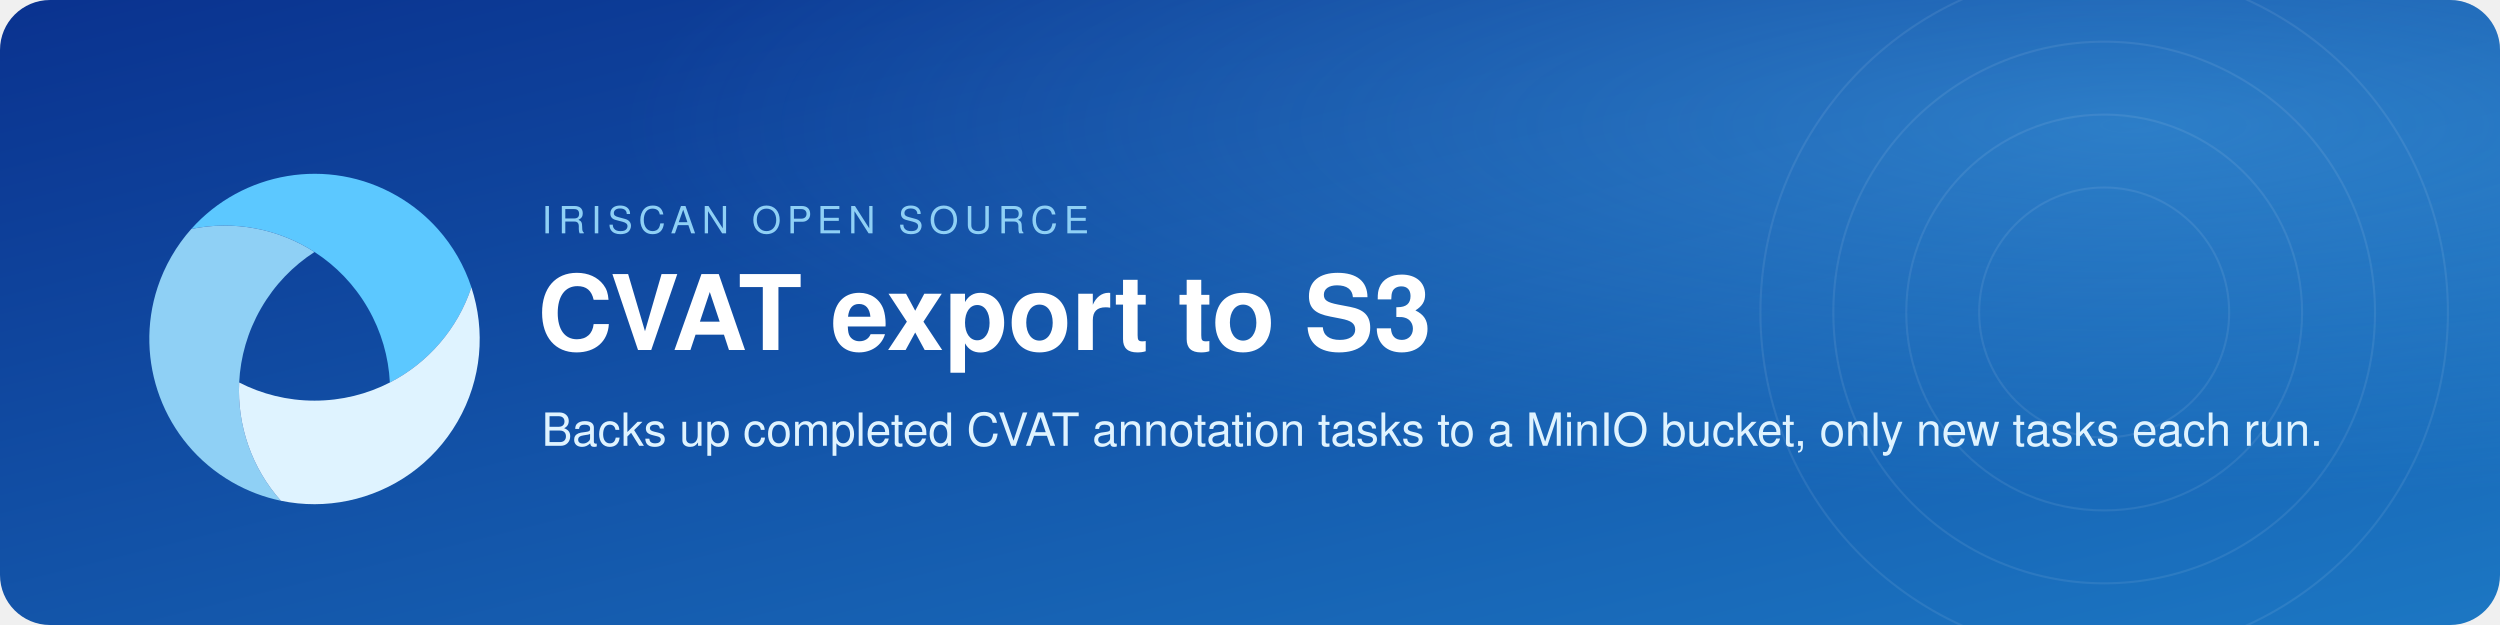
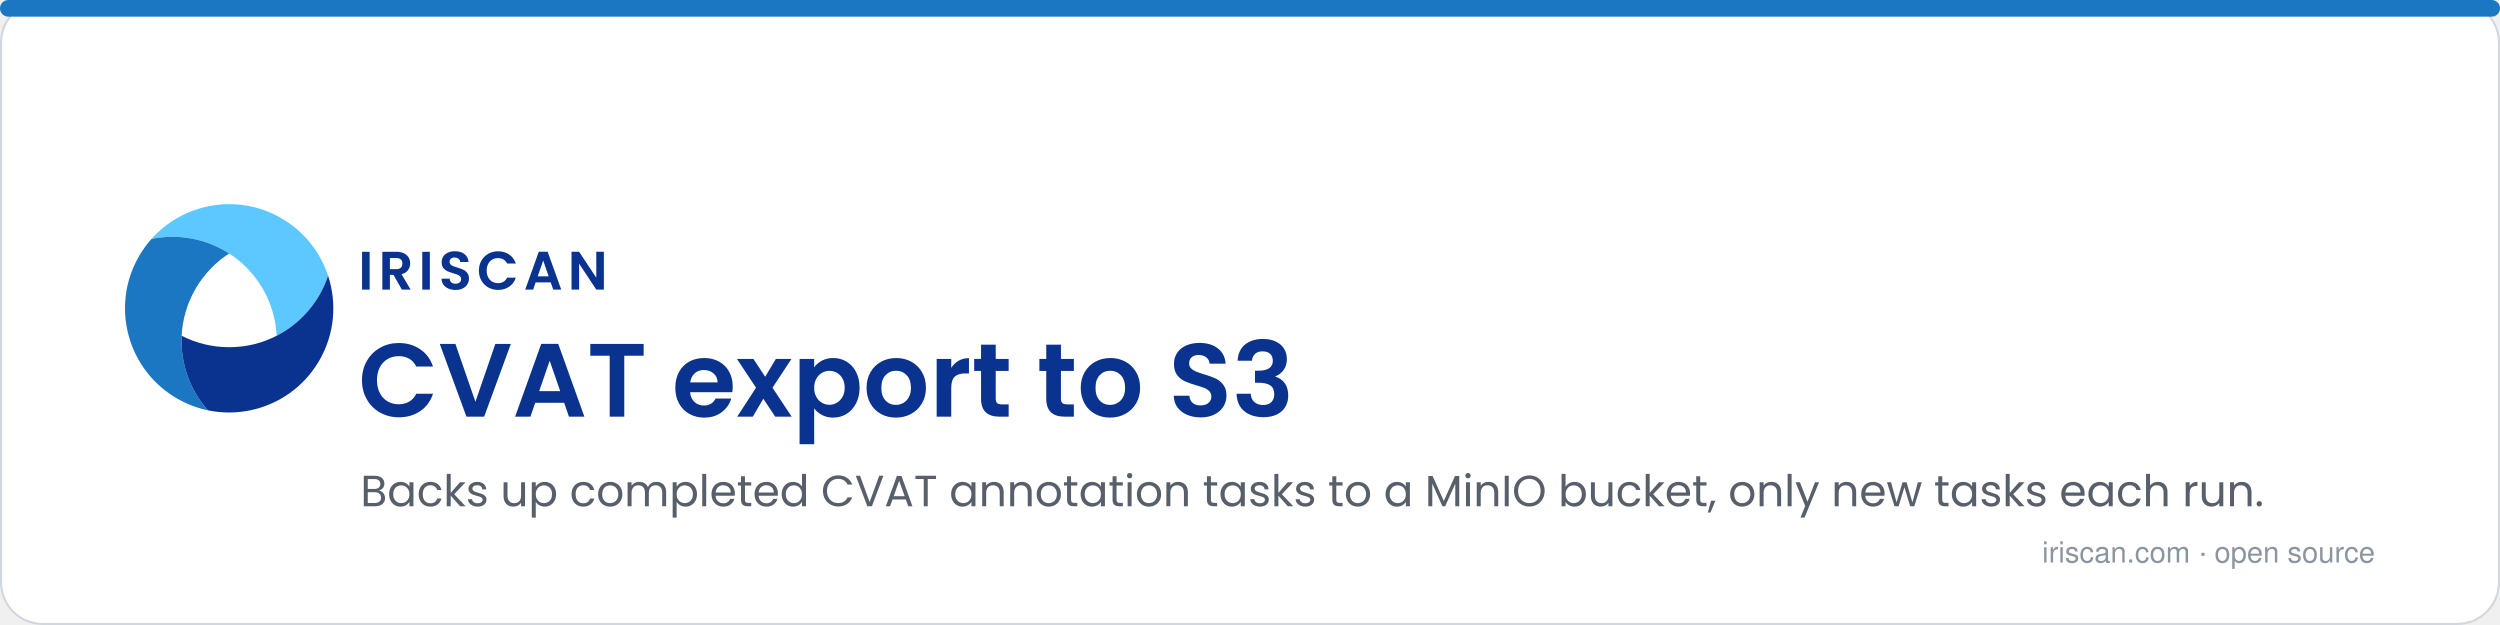
<svg xmlns="http://www.w3.org/2000/svg" width="1200" height="300" viewBox="0 0 1200 300" role="img" aria-label="CVAT export to S3: Backs up completed CVAT annotation tasks to a MinIO bucket, only new tasks each run.">
-   <defs>
-     <linearGradient id="g" x1="0" y1="0" x2="1" y2="1">
-       <stop offset="0" stop-color="#0a328f" />
-       <stop offset="1" stop-color="#1c77c3" />
-     </linearGradient>
-     <radialGradient id="r" cx="0.85" cy="0.2" r="0.6">
-       <stop offset="0" stop-color="#5cc8ff" stop-opacity="0.35" />
-       <stop offset="1" stop-color="#5cc8ff" stop-opacity="0" />
-     </radialGradient>
-   </defs>
-   <rect width="1200" height="300" rx="24" fill="url(#g)" />
-   <rect width="1200" height="300" rx="24" fill="url(#r)" />
-   <g stroke="#ffffff" stroke-opacity="0.08" fill="none">
-     <circle cx="1010" cy="150" r="60" />
-     <circle cx="1010" cy="150" r="95" />
-     <circle cx="1010" cy="150" r="130" />
-     <circle cx="1010" cy="150" r="165" />
+   <rect x="0.5" y="0.5" width="1199" height="299" rx="20" fill="#ffffff" stroke="#d0d7de" />
+   <rect x="0" y="0" width="1200" height="8" rx="4" fill="#1c77c3" />
+   <g transform="translate(52.64073,89.53753) scale(0.1954652)">
+     <path d="M536.34 219.06c-21.16 64.09-66.99 116.98-126.25 147.41-1.93-39.3-12.98-78.7-33.99-115.1-21.01-36.38-49.62-65.68-82.65-86.98-56-36.11-124.74-49.37-190.87-35.61C181.54 40.09 314.45 15.9 421.32 77.6c24.26 14 45.35 31.37 63.03 51.2 23.61 26.48 41.15 57.31 51.99 90.26z" fill="#5cc8ff" />
+     <path d="M176.78 366.45c-3.29 66.55 19.62 132.7 64.57 183.09-25.98-5.39-51.55-14.96-75.79-28.96C58.7 458.9 13.21 331.71 50.51 218.98c5.39-16.31 12.52-32.31 21.45-47.76 8.92-15.46 19.2-29.62 30.62-42.44 66.13-13.75 134.87-.5 190.87 35.61-33.06 21.3-61.66 50.57-82.67 86.98-21.02 36.4-32.07 75.81-34 115.08z" fill="#1c77c3" />
+     <path d="M514.93 426.97c-37.9 65.68-100.54 108.15-169.36 122.51-33.97 7.09-69.46 7.32-104.22.06-44.95-50.39-67.86-116.54-64.57-183.09 34.99 17.97 74.64 28.1 116.66 28.1s81.67-10.13 116.64-28.08c59.27-30.43 105.1-83.32 126.25-147.41 22 66.76 16.51 142.25-21.4 207.91z" fill="#0a328f" />
  </g>
-   <g transform="translate(60,70) scale(0.31)">
-     <path d="M536.34 219.06c-21.16 64.09-66.99 116.98-126.25 147.41-1.93-39.3-12.98-78.7-33.99-115.1-21.01-36.38-49.62-65.68-82.65-86.98-56-36.11-124.74-49.37-190.87-35.61C181.54 40.09 314.45 15.9 421.32 77.6c24.26 14 45.35 31.37 63.03 51.2 23.61 26.48 41.15 57.31 51.99 90.26z" fill="#5cc8ff" />
-     <path d="M176.78 366.45c-3.29 66.55 19.62 132.7 64.57 183.09-25.98-5.39-51.55-14.96-75.79-28.96C58.7 458.9 13.21 331.71 50.51 218.98c5.39-16.31 12.52-32.31 21.45-47.76 8.92-15.46 19.2-29.62 30.62-42.44 66.13-13.75 134.87-.5 190.87 35.61-33.06 21.3-61.66 50.57-82.67 86.98-21.02 36.4-32.07 75.81-34 115.08z" fill="#8fd0f5" />
-     <path d="M514.93 426.97c-37.9 65.68-100.54 108.15-169.36 122.51-33.97 7.09-69.46 7.32-104.22.06-44.95-50.39-67.86-116.54-64.57-183.09 34.99 17.97 74.64 28.1 116.66 28.1s81.67-10.13 116.64-28.08c59.27-30.43 105.1-83.32 126.25-147.41 22 66.76 16.51 142.25-21.4 207.91z" fill="#dff3ff" />
-   </g>
-   <text x="260" y="112" font-family="Segoe UI, Helvetica, Arial, sans-serif" font-size="18" letter-spacing="3" fill="#8fd0f5">IRISCAN OPEN SOURCE</text>
-   <text x="258" y="168" font-family="Segoe UI, Helvetica, Arial, sans-serif" font-size="50" font-weight="600" fill="#ffffff">CVAT export to S3</text>
-   <text x="260" y="214" font-family="Segoe UI, Helvetica, Arial, sans-serif" font-size="22" fill="#dff3ff">Backs up completed CVAT annotation tasks to a MinIO bucket, only new tasks each run.</text>
+   <path d="M177.434 120.852V139.0H173.794V120.852ZM192.882 139.0 188.878 131.928H187.162V139.0H183.522V120.852H190.334Q192.44 120.852 193.922 121.593Q195.404 122.334 196.145 123.595Q196.886 124.856 196.886 126.416Q196.886 128.21 195.846 129.653Q194.806 131.096 192.752 131.642L197.094 139.0ZM187.162 129.198H190.204Q191.686 129.198 192.414 128.483Q193.142 127.768 193.142 126.494Q193.142 125.246 192.414 124.557Q191.686 123.868 190.204 123.868H187.162ZM206.328 120.852V139.0H202.688V120.852ZM211.948 133.774H215.848Q215.926 134.892 216.641 135.542Q217.356 136.192 218.604 136.192Q219.878 136.192 220.606 135.581Q221.334 134.97 221.334 133.982Q221.334 133.176 220.84 132.656Q220.346 132.136 219.605 131.837Q218.864 131.538 217.564 131.174Q215.796 130.654 214.691 130.147Q213.586 129.64 212.793 128.613Q212.0 127.586 212.0 125.87Q212.0 124.258 212.806 123.062Q213.612 121.866 215.068 121.229Q216.524 120.592 218.396 120.592Q221.204 120.592 222.959 121.957Q224.714 123.322 224.896 125.766H220.892Q220.84 124.83 220.099 124.219Q219.358 123.608 218.136 123.608Q217.07 123.608 216.433 124.154Q215.796 124.7 215.796 125.74Q215.796 126.468 216.277 126.949Q216.758 127.43 217.473 127.729Q218.188 128.028 219.488 128.418Q221.256 128.938 222.374 129.458Q223.492 129.978 224.298 131.018Q225.104 132.058 225.104 133.748Q225.104 135.204 224.35 136.452Q223.596 137.7 222.14 138.441Q220.684 139.182 218.682 139.182Q216.784 139.182 215.263 138.532Q213.742 137.882 212.858 136.66Q211.974 135.438 211.948 133.774ZM239.07 120.618Q242.112 120.618 244.4 122.178Q246.688 123.738 247.598 126.494H243.412Q242.788 125.194 241.657 124.544Q240.526 123.894 239.044 123.894Q237.458 123.894 236.223 124.635Q234.988 125.376 234.299 126.728Q233.61 128.08 233.61 129.9Q233.61 131.694 234.299 133.059Q234.988 134.424 236.223 135.165Q237.458 135.906 239.044 135.906Q240.526 135.906 241.657 135.243Q242.788 134.58 243.412 133.28H247.598Q246.688 136.062 244.413 137.609Q242.138 139.156 239.07 139.156Q236.47 139.156 234.377 137.973Q232.284 136.79 231.075 134.684Q229.866 132.578 229.866 129.9Q229.866 127.222 231.075 125.103Q232.284 122.984 234.377 121.801Q236.47 120.618 239.07 120.618ZM264.346 135.542H257.118L255.922 139.0H252.1L258.626 120.826H262.864L269.39 139.0H265.542ZM263.358 132.63 260.732 125.038 258.106 132.63ZM289.856 139.0H286.216L277.974 126.546V139.0H274.334V120.826H277.974L286.216 133.306V120.826H289.856Z" fill="#0a328f" />
+   <path d="M191.45 164.65Q197.3 164.65 201.7 167.65Q206.1 170.65 207.85 175.95H199.8Q198.6 173.45 196.425 172.2Q194.25 170.95 191.4 170.95Q188.35 170.95 185.975 172.375Q183.6 173.8 182.275 176.4Q180.95 179.0 180.95 182.5Q180.95 185.95 182.275 188.575Q183.6 191.2 185.975 192.625Q188.35 194.05 191.4 194.05Q194.25 194.05 196.425 192.775Q198.6 191.5 199.8 189.0H207.85Q206.1 194.35 201.725 197.325Q197.35 200.3 191.45 200.3Q186.45 200.3 182.425 198.025Q178.4 195.75 176.075 191.7Q173.75 187.65 173.75 182.5Q173.75 177.35 176.075 173.275Q178.4 169.2 182.425 166.925Q186.45 164.65 191.45 164.65ZM245.2 165.1 232.4 200.0H223.9L211.1 165.1H218.6L228.2 192.85L237.75 165.1ZM270.8 193.35H256.9L254.6 200.0H247.25L259.8 165.05H267.95L280.5 200.0H273.1ZM268.9 187.75 263.85 173.15 258.8 187.75ZM308.95 165.1V170.75H299.65V200.0H292.65V170.75H283.35V165.1ZM351.5 188.25H331.25Q331.5 191.25 333.35 192.95Q335.2 194.65 337.9 194.65Q341.8 194.65 343.45 191.3H351.0Q349.8 195.3 346.4 197.875Q343.0 200.45 338.05 200.45Q334.05 200.45 330.875 198.675Q327.7 196.9 325.925 193.65Q324.15 190.4 324.15 186.15Q324.15 181.85 325.9 178.6Q327.65 175.35 330.8 173.6Q333.95 171.85 338.05 171.85Q342.0 171.85 345.125 173.55Q348.25 175.25 349.975 178.375Q351.7 181.5 351.7 185.55Q351.7 187.05 351.5 188.25ZM344.45 183.55Q344.4 180.85 342.5 179.225Q340.6 177.6 337.85 177.6Q335.25 177.6 333.475 179.175Q331.7 180.75 331.3 183.55ZM372.1 200.0 366.4 191.4 361.35 200.0H353.85L362.9 186.1L353.75 172.3H361.65L367.3 180.85L372.4 172.3H379.9L370.8 186.1L380.0 200.0ZM399.95 171.85Q403.5 171.85 406.375 173.6Q409.25 175.35 410.925 178.575Q412.6 181.8 412.6 186.05Q412.6 190.3 410.925 193.575Q409.25 196.85 406.375 198.65Q403.5 200.45 399.95 200.45Q396.9 200.45 394.575 199.2Q392.25 197.95 390.8 196.05V213.2H383.8V172.3H390.8V176.3Q392.15 174.4 394.525 173.125Q396.9 171.85 399.95 171.85ZM398.1 178.0Q396.2 178.0 394.525 178.975Q392.85 179.95 391.825 181.8Q390.8 183.65 390.8 186.15Q390.8 188.65 391.825 190.5Q392.85 192.35 394.525 193.325Q396.2 194.3 398.1 194.3Q400.05 194.3 401.725 193.3Q403.4 192.3 404.425 190.45Q405.45 188.6 405.45 186.05Q405.45 183.55 404.425 181.725Q403.4 179.9 401.725 178.95Q400.05 178.0 398.1 178.0ZM415.95 186.15Q415.95 181.9 417.825 178.65Q419.7 175.4 422.95 173.625Q426.2 171.85 430.2 171.85Q434.2 171.85 437.45 173.625Q440.7 175.4 442.575 178.65Q444.45 181.9 444.45 186.15Q444.45 190.4 442.525 193.65Q440.6 196.9 437.325 198.675Q434.05 200.45 430.0 200.45Q426.0 200.45 422.8 198.675Q419.6 196.9 417.775 193.65Q415.95 190.4 415.95 186.15ZM437.25 186.15Q437.25 182.2 435.175 180.075Q433.1 177.95 430.1 177.95Q427.1 177.95 425.075 180.075Q423.05 182.2 423.05 186.15Q423.05 190.1 425.025 192.225Q427.0 194.35 430.0 194.35Q431.9 194.35 433.575 193.425Q435.25 192.5 436.25 190.65Q437.25 188.8 437.25 186.15ZM465.1 171.9V179.25H463.25Q459.95 179.25 458.275 180.8Q456.6 182.35 456.6 186.2V200.0H449.6V172.3H456.6V176.6Q457.95 174.4 460.125 173.15Q462.3 171.9 465.1 171.9ZM477.95 178.05V191.45Q477.95 192.85 478.625 193.475Q479.3 194.1 480.9 194.1H484.15V200.0H479.75Q470.9 200.0 470.9 191.4V178.05H467.6V172.3H470.9V165.45H477.95V172.3H484.15V178.05ZM509.25 178.05V191.45Q509.25 192.85 509.925 193.475Q510.6 194.1 512.2 194.1H515.45V200.0H511.05Q502.2 200.0 502.2 191.4V178.05H498.9V172.3H502.2V165.45H509.25V172.3H515.45V178.05ZM518.75 186.15Q518.75 181.9 520.625 178.65Q522.5 175.4 525.75 173.625Q529.0 171.85 533.0 171.85Q537.0 171.85 540.25 173.625Q543.5 175.4 545.375 178.65Q547.25 181.9 547.25 186.15Q547.25 190.4 545.325 193.65Q543.4 196.9 540.125 198.675Q536.85 200.45 532.8 200.45Q528.8 200.45 525.6 198.675Q522.4 196.9 520.575 193.65Q518.75 190.4 518.75 186.15ZM540.05 186.15Q540.05 182.2 537.975 180.075Q535.9 177.95 532.9 177.95Q529.9 177.95 527.875 180.075Q525.85 182.2 525.85 186.15Q525.85 190.1 527.825 192.225Q529.8 194.35 532.8 194.35Q534.7 194.35 536.375 193.425Q538.05 192.5 539.05 190.65Q540.05 188.8 540.05 186.15ZM563.4 189.95H570.9Q571.05 192.1 572.425 193.35Q573.8 194.6 576.2 194.6Q578.65 194.6 580.05 193.425Q581.45 192.25 581.45 190.35Q581.45 188.8 580.5 187.8Q579.55 186.8 578.125 186.225Q576.7 185.65 574.2 184.95Q570.8 183.95 568.675 182.975Q566.55 182.0 565.025 180.025Q563.5 178.05 563.5 174.75Q563.5 171.65 565.05 169.35Q566.6 167.05 569.4 165.825Q572.2 164.6 575.8 164.6Q581.2 164.6 584.575 167.225Q587.95 169.85 588.3 174.55H580.6Q580.5 172.75 579.075 171.575Q577.65 170.4 575.3 170.4Q573.25 170.4 572.025 171.45Q570.8 172.5 570.8 174.5Q570.8 175.9 571.725 176.825Q572.65 177.75 574.025 178.325Q575.4 178.9 577.9 179.65Q581.3 180.65 583.45 181.65Q585.6 182.65 587.15 184.65Q588.7 186.65 588.7 189.9Q588.7 192.7 587.25 195.1Q585.8 197.5 583.0 198.925Q580.2 200.35 576.35 200.35Q572.7 200.35 569.775 199.1Q566.85 197.85 565.15 195.5Q563.45 193.15 563.4 189.95ZM606.2 162.7Q609.85 162.7 612.45 163.975Q615.05 165.25 616.375 167.425Q617.7 169.6 617.7 172.35Q617.7 175.5 616.075 177.675Q614.45 179.85 612.2 180.6V180.8Q615.1 181.7 616.725 184.0Q618.35 186.3 618.35 189.9Q618.35 192.9 616.975 195.25Q615.6 197.6 612.925 198.925Q610.25 200.25 606.5 200.25Q600.85 200.25 597.3 197.4Q593.75 194.55 593.55 189.0H600.35Q600.45 191.45 602.025 192.925Q603.6 194.4 606.35 194.4Q608.9 194.4 610.275 192.975Q611.65 191.55 611.65 189.3Q611.65 186.3 609.75 185.0Q607.85 183.7 603.85 183.7H602.4V177.95H603.85Q610.95 177.95 610.95 173.2Q610.95 171.05 609.675 169.85Q608.4 168.65 606.0 168.65Q603.65 168.65 602.375 169.925Q601.1 171.2 600.9 173.15H594.05Q594.3 168.15 597.575 165.425Q600.85 162.7 606.2 162.7Z" fill="#0a328f" />
+   <path d="M184.844 239.073Q184.844 240.186 184.277 241.079Q183.71 241.971 182.629 242.486Q181.547 243.0 180.077 243.0H174.617V228.363H179.867Q181.358 228.363 182.408 228.856Q183.458 229.35 183.983 230.19Q184.508 231.03 184.508 232.08Q184.508 233.382 183.805 234.233Q183.101 235.083 181.946 235.461Q182.744 235.587 183.406 236.112Q184.067 236.637 184.456 237.414Q184.844 238.191 184.844 239.073ZM176.528 234.684H179.741Q181.085 234.684 181.82 234.054Q182.555 233.424 182.555 232.311Q182.555 231.198 181.82 230.568Q181.085 229.938 179.699 229.938H176.528ZM182.933 238.884Q182.933 237.666 182.093 236.962Q181.253 236.259 179.846 236.259H176.528V241.425H179.909Q181.337 241.425 182.135 240.753Q182.933 240.081 182.933 238.884ZM192.236 231.303Q193.748 231.303 194.861 231.954Q195.974 232.605 196.52 233.592V231.492H198.452V243.0H196.52V240.858Q195.953 241.866 194.829 242.528Q193.706 243.189 192.215 243.189Q190.682 243.189 189.443 242.433Q188.204 241.677 187.49 240.312Q186.776 238.947 186.776 237.204Q186.776 235.44 187.49 234.106Q188.204 232.773 189.453 232.038Q190.703 231.303 192.236 231.303ZM192.614 232.962Q191.543 232.962 190.661 233.466Q189.779 233.97 189.254 234.936Q188.729 235.902 188.729 237.204Q188.729 238.527 189.254 239.503Q189.779 240.48 190.661 240.994Q191.543 241.509 192.614 241.509Q193.685 241.509 194.577 240.994Q195.47 240.48 195.995 239.503Q196.52 238.527 196.52 237.225Q196.52 235.923 195.995 234.957Q195.47 233.991 194.577 233.476Q193.685 232.962 192.614 232.962ZM206.579 231.303Q208.7 231.303 210.075 232.332Q211.451 233.361 211.892 235.188H209.834Q209.54 234.138 208.69 233.529Q207.839 232.92 206.579 232.92Q204.941 232.92 203.933 234.043Q202.925 235.167 202.925 237.225Q202.925 239.304 203.933 240.438Q204.941 241.572 206.579 241.572Q207.839 241.572 208.679 240.984Q209.519 240.396 209.834 239.304H211.892Q211.43 241.068 210.044 242.129Q208.658 243.189 206.579 243.189Q204.941 243.189 203.67 242.454Q202.4 241.719 201.686 240.375Q200.972 239.031 200.972 237.225Q200.972 235.44 201.686 234.106Q202.4 232.773 203.67 232.038Q204.941 231.303 206.579 231.303ZM220.859 243.0 216.344 237.918V243.0H214.433V227.46H216.344V236.595L220.775 231.492H223.442L218.024 237.225L223.463 243.0ZM224.618 239.619H226.592Q226.676 240.48 227.4 241.026Q228.125 241.572 229.301 241.572Q230.393 241.572 231.023 241.089Q231.653 240.606 231.653 239.871Q231.653 239.115 230.981 238.748Q230.309 238.38 228.902 238.023Q227.621 237.687 226.812 237.341Q226.004 236.994 225.426 236.311Q224.849 235.629 224.849 234.516Q224.849 233.634 225.374 232.899Q225.899 232.164 226.865 231.733Q227.831 231.303 229.07 231.303Q230.981 231.303 232.157 232.269Q233.333 233.235 233.417 234.915H231.506Q231.443 234.012 230.781 233.466Q230.12 232.92 229.007 232.92Q227.978 232.92 227.369 233.361Q226.76 233.802 226.76 234.516Q226.76 235.083 227.127 235.451Q227.495 235.818 228.052 236.038Q228.608 236.259 229.595 236.532Q230.834 236.868 231.611 237.194Q232.388 237.519 232.945 238.17Q233.501 238.821 233.522 239.871Q233.522 240.816 232.997 241.572Q232.472 242.328 231.517 242.758Q230.561 243.189 229.322 243.189Q227.999 243.189 226.949 242.738Q225.899 242.286 225.29 241.478Q224.681 240.669 224.618 239.619ZM252.023 231.492V243.0H250.112V241.299Q249.566 242.181 248.589 242.675Q247.613 243.168 246.437 243.168Q245.093 243.168 244.022 242.612Q242.951 242.055 242.332 240.942Q241.712 239.829 241.712 238.233V231.492H243.602V237.981Q243.602 239.682 244.463 240.595Q245.324 241.509 246.815 241.509Q248.348 241.509 249.23 240.564Q250.112 239.619 250.112 237.813V231.492ZM261.473 231.303Q263.006 231.303 264.255 232.038Q265.505 232.773 266.219 234.106Q266.933 235.44 266.933 237.204Q266.933 238.947 266.219 240.312Q265.505 241.677 264.255 242.433Q263.006 243.189 261.473 243.189Q260.003 243.189 258.88 242.528Q257.756 241.866 257.168 240.879V248.46H255.257V231.492H257.168V233.613Q257.735 232.626 258.858 231.964Q259.982 231.303 261.473 231.303ZM261.074 232.962Q260.024 232.962 259.131 233.476Q258.239 233.991 257.703 234.967Q257.168 235.944 257.168 237.225Q257.168 238.527 257.703 239.503Q258.239 240.48 259.131 240.994Q260.024 241.509 261.074 241.509Q262.145 241.509 263.038 240.994Q263.93 240.48 264.455 239.503Q264.98 238.527 264.98 237.204Q264.98 235.902 264.455 234.936Q263.93 233.97 263.038 233.466Q262.145 232.962 261.074 232.962ZM279.953 231.303Q282.074 231.303 283.45 232.332Q284.825 233.361 285.266 235.188H283.208Q282.914 234.138 282.064 233.529Q281.213 232.92 279.953 232.92Q278.315 232.92 277.307 234.043Q276.299 235.167 276.299 237.225Q276.299 239.304 277.307 240.438Q278.315 241.572 279.953 241.572Q281.213 241.572 282.053 240.984Q282.893 240.396 283.208 239.304H285.266Q284.804 241.068 283.418 242.129Q282.032 243.189 279.953 243.189Q278.315 243.189 277.045 242.454Q275.774 241.719 275.06 240.375Q274.346 239.031 274.346 237.225Q274.346 235.44 275.06 234.106Q275.774 232.773 277.045 232.038Q278.315 231.303 279.953 231.303ZM287.093 237.225Q287.093 235.461 287.86 234.107Q288.626 232.752 289.949 232.028Q291.272 231.303 292.91 231.303Q294.548 231.303 295.871 232.028Q297.194 232.752 297.961 234.096Q298.727 235.44 298.727 237.225Q298.727 239.01 297.94 240.364Q297.152 241.719 295.808 242.454Q294.464 243.189 292.826 243.189Q291.209 243.189 289.897 242.454Q288.584 241.719 287.839 240.364Q287.093 239.01 287.093 237.225ZM296.774 237.225Q296.774 235.839 296.228 234.873Q295.682 233.907 294.8 233.435Q293.918 232.962 292.889 232.962Q291.839 232.962 290.968 233.435Q290.096 233.907 289.571 234.873Q289.046 235.839 289.046 237.225Q289.046 238.632 289.561 239.598Q290.075 240.564 290.936 241.036Q291.797 241.509 292.826 241.509Q293.855 241.509 294.758 241.026Q295.661 240.543 296.218 239.577Q296.774 238.611 296.774 237.225ZM319.748 236.217V243.0H317.858V236.49Q317.858 234.768 317.008 233.855Q316.157 232.941 314.708 232.941Q313.217 232.941 312.335 233.897Q311.453 234.852 311.453 236.658V243.0H309.563V236.49Q309.563 234.768 308.713 233.855Q307.862 232.941 306.413 232.941Q304.922 232.941 304.04 233.897Q303.158 234.852 303.158 236.658V243.0H301.247V231.492H303.158V233.151Q303.725 232.248 304.681 231.765Q305.636 231.282 306.791 231.282Q308.24 231.282 309.353 231.933Q310.466 232.584 311.012 233.844Q311.495 232.626 312.608 231.954Q313.721 231.282 315.086 231.282Q316.43 231.282 317.48 231.839Q318.53 232.395 319.139 233.508Q319.748 234.621 319.748 236.217ZM329.093 231.303Q330.626 231.303 331.876 232.038Q333.125 232.773 333.839 234.106Q334.553 235.44 334.553 237.204Q334.553 238.947 333.839 240.312Q333.125 241.677 331.876 242.433Q330.626 243.189 329.093 243.189Q327.623 243.189 326.5 242.528Q325.376 241.866 324.788 240.879V248.46H322.877V231.492H324.788V233.613Q325.355 232.626 326.479 231.964Q327.602 231.303 329.093 231.303ZM328.694 232.962Q327.644 232.962 326.752 233.476Q325.859 233.991 325.324 234.967Q324.788 235.944 324.788 237.225Q324.788 238.527 325.324 239.503Q325.859 240.48 326.752 240.994Q327.644 241.509 328.694 241.509Q329.765 241.509 330.658 240.994Q331.55 240.48 332.075 239.503Q332.6 238.527 332.6 237.204Q332.6 235.902 332.075 234.936Q331.55 233.97 330.658 233.466Q329.765 232.962 328.694 232.962ZM338.984 227.46V243.0H337.073V227.46ZM352.676 237.96H343.478Q343.583 239.661 344.644 240.617Q345.704 241.572 347.216 241.572Q348.455 241.572 349.285 240.995Q350.114 240.417 350.45 239.451H352.508Q352.046 241.11 350.66 242.149Q349.274 243.189 347.216 243.189Q345.578 243.189 344.287 242.454Q342.995 241.719 342.26 240.364Q341.525 239.01 341.525 237.225Q341.525 235.44 342.239 234.096Q342.953 232.752 344.245 232.028Q345.536 231.303 347.216 231.303Q348.854 231.303 350.114 232.017Q351.374 232.731 352.057 233.981Q352.739 235.23 352.739 236.805Q352.739 237.351 352.676 237.96ZM347.132 232.92Q345.683 232.92 344.665 233.844Q343.646 234.768 343.499 236.406H350.765Q350.765 235.314 350.282 234.526Q349.799 233.739 348.97 233.329Q348.14 232.92 347.132 232.92ZM357.59 233.067V239.85Q357.59 240.69 357.947 241.036Q358.304 241.383 359.186 241.383H360.593V243.0H358.871Q357.275 243.0 356.477 242.265Q355.679 241.53 355.679 239.85V233.067H354.188V231.492H355.679V228.594H357.59V231.492H360.593V233.067ZM373.34 237.96H364.142Q364.247 239.661 365.308 240.617Q366.368 241.572 367.88 241.572Q369.119 241.572 369.949 240.995Q370.778 240.417 371.114 239.451H373.172Q372.71 241.11 371.324 242.149Q369.938 243.189 367.88 243.189Q366.242 243.189 364.951 242.454Q363.659 241.719 362.924 240.364Q362.189 239.01 362.189 237.225Q362.189 235.44 362.903 234.096Q363.617 232.752 364.909 232.028Q366.2 231.303 367.88 231.303Q369.518 231.303 370.778 232.017Q372.038 232.731 372.721 233.981Q373.403 235.23 373.403 236.805Q373.403 237.351 373.34 237.96ZM367.796 232.92Q366.347 232.92 365.329 233.844Q364.31 234.768 364.163 236.406H371.429Q371.429 235.314 370.946 234.526Q370.463 233.739 369.634 233.329Q368.804 232.92 367.796 232.92ZM380.69 231.303Q382.034 231.303 383.189 231.923Q384.344 232.542 384.953 233.55V227.46H386.885V243.0H384.953V240.837Q384.386 241.866 383.273 242.528Q382.16 243.189 380.669 243.189Q379.136 243.189 377.887 242.433Q376.637 241.677 375.923 240.312Q375.209 238.947 375.209 237.204Q375.209 235.44 375.923 234.106Q376.637 232.773 377.887 232.038Q379.136 231.303 380.69 231.303ZM381.047 232.962Q379.976 232.962 379.094 233.466Q378.212 233.97 377.687 234.936Q377.162 235.902 377.162 237.204Q377.162 238.527 377.687 239.503Q378.212 240.48 379.094 240.994Q379.976 241.509 381.047 241.509Q382.118 241.509 383.011 240.994Q383.903 240.48 384.428 239.503Q384.953 238.527 384.953 237.225Q384.953 235.923 384.428 234.957Q383.903 233.991 383.011 233.476Q382.118 232.962 381.047 232.962ZM402.32 228.174Q404.714 228.174 406.499 229.329Q408.284 230.484 409.103 232.605H406.814Q406.205 231.282 405.061 230.568Q403.916 229.854 402.32 229.854Q400.787 229.854 399.569 230.568Q398.351 231.282 397.658 232.595Q396.965 233.907 396.965 235.671Q396.965 237.414 397.658 238.726Q398.351 240.039 399.569 240.753Q400.787 241.467 402.32 241.467Q403.916 241.467 405.061 240.764Q406.205 240.06 406.814 238.737H409.103Q408.284 240.837 406.499 241.981Q404.714 243.126 402.32 243.126Q400.283 243.126 398.614 242.171Q396.944 241.215 395.978 239.514Q395.012 237.813 395.012 235.671Q395.012 233.529 395.978 231.817Q396.944 230.106 398.614 229.14Q400.283 228.174 402.32 228.174ZM424.034 228.363 418.511 243.0H416.306L410.783 228.363H412.82L417.419 240.984L422.018 228.363ZM434.786 239.745H428.402L427.226 243.0H425.21L430.502 228.447H432.707L437.978 243.0H435.962ZM434.24 238.191 431.594 230.799 428.948 238.191ZM449.297 228.363V229.917H445.307V243.0H443.396V229.917H439.385V228.363ZM462.002 231.303Q463.514 231.303 464.627 231.954Q465.74 232.605 466.286 233.592V231.492H468.218V243.0H466.286V240.858Q465.719 241.866 464.596 242.528Q463.472 243.189 461.981 243.189Q460.448 243.189 459.209 242.433Q457.97 241.677 457.256 240.312Q456.542 238.947 456.542 237.204Q456.542 235.44 457.256 234.106Q457.97 232.773 459.22 232.038Q460.469 231.303 462.002 231.303ZM462.38 232.962Q461.309 232.962 460.427 233.466Q459.545 233.97 459.02 234.936Q458.495 235.902 458.495 237.204Q458.495 238.527 459.02 239.503Q459.545 240.48 460.427 240.994Q461.309 241.509 462.38 241.509Q463.451 241.509 464.344 240.994Q465.236 240.48 465.761 239.503Q466.286 238.527 466.286 237.225Q466.286 235.923 465.761 234.957Q465.236 233.991 464.344 233.476Q463.451 232.962 462.38 232.962ZM481.763 236.217V243.0H479.873V236.49Q479.873 234.768 479.012 233.855Q478.151 232.941 476.66 232.941Q475.148 232.941 474.256 233.886Q473.363 234.831 473.363 236.637V243.0H471.452V231.492H473.363V233.13Q473.93 232.248 474.907 231.765Q475.883 231.282 477.059 231.282Q479.159 231.282 480.461 232.553Q481.763 233.823 481.763 236.217ZM495.203 236.217V243.0H493.313V236.49Q493.313 234.768 492.452 233.855Q491.591 232.941 490.1 232.941Q488.588 232.941 487.696 233.886Q486.803 234.831 486.803 236.637V243.0H484.892V231.492H486.803V233.13Q487.37 232.248 488.347 231.765Q489.323 231.282 490.499 231.282Q492.599 231.282 493.901 232.553Q495.203 233.823 495.203 236.217ZM497.618 237.225Q497.618 235.461 498.385 234.107Q499.151 232.752 500.474 232.028Q501.797 231.303 503.435 231.303Q505.073 231.303 506.396 232.028Q507.719 232.752 508.486 234.096Q509.252 235.44 509.252 237.225Q509.252 239.01 508.465 240.364Q507.677 241.719 506.333 242.454Q504.989 243.189 503.351 243.189Q501.734 243.189 500.422 242.454Q499.109 241.719 498.364 240.364Q497.618 239.01 497.618 237.225ZM507.299 237.225Q507.299 235.839 506.753 234.873Q506.207 233.907 505.325 233.435Q504.443 232.962 503.414 232.962Q502.364 232.962 501.493 233.435Q500.621 233.907 500.096 234.873Q499.571 235.839 499.571 237.225Q499.571 238.632 500.086 239.598Q500.6 240.564 501.461 241.036Q502.322 241.509 503.351 241.509Q504.38 241.509 505.283 241.026Q506.186 240.543 506.743 239.577Q507.299 238.611 507.299 237.225ZM514.103 233.067V239.85Q514.103 240.69 514.46 241.036Q514.817 241.383 515.699 241.383H517.106V243.0H515.384Q513.788 243.0 512.99 242.265Q512.192 241.53 512.192 239.85V233.067H510.701V231.492H512.192V228.594H514.103V231.492H517.106V233.067ZM524.162 231.303Q525.674 231.303 526.787 231.954Q527.9 232.605 528.446 233.592V231.492H530.378V243.0H528.446V240.858Q527.879 241.866 526.756 242.528Q525.632 243.189 524.141 243.189Q522.608 243.189 521.369 242.433Q520.13 241.677 519.416 240.312Q518.702 238.947 518.702 237.204Q518.702 235.44 519.416 234.106Q520.13 232.773 521.38 232.038Q522.629 231.303 524.162 231.303ZM524.54 232.962Q523.469 232.962 522.587 233.466Q521.705 233.97 521.18 234.936Q520.655 235.902 520.655 237.204Q520.655 238.527 521.18 239.503Q521.705 240.48 522.587 240.994Q523.469 241.509 524.54 241.509Q525.611 241.509 526.504 240.994Q527.396 240.48 527.921 239.503Q528.446 238.527 528.446 237.225Q528.446 235.923 527.921 234.957Q527.396 233.991 526.504 233.476Q525.611 232.962 524.54 232.962ZM535.943 233.067V239.85Q535.943 240.69 536.3 241.036Q536.657 241.383 537.539 241.383H538.946V243.0H537.224Q535.628 243.0 534.83 242.265Q534.032 241.53 534.032 239.85V233.067H532.541V231.492H534.032V228.594H535.943V231.492H538.946V233.067ZM540.941 228.321Q540.941 227.775 541.319 227.397Q541.697 227.019 542.243 227.019Q542.768 227.019 543.136 227.397Q543.503 227.775 543.503 228.321Q543.503 228.867 543.136 229.245Q542.768 229.623 542.243 229.623Q541.697 229.623 541.319 229.245Q540.941 228.867 540.941 228.321ZM543.167 231.492V243.0H541.256V231.492ZM545.708 237.225Q545.708 235.461 546.475 234.107Q547.241 232.752 548.564 232.028Q549.887 231.303 551.525 231.303Q553.163 231.303 554.486 232.028Q555.809 232.752 556.576 234.096Q557.342 235.44 557.342 237.225Q557.342 239.01 556.555 240.364Q555.767 241.719 554.423 242.454Q553.079 243.189 551.441 243.189Q549.824 243.189 548.512 242.454Q547.199 241.719 546.454 240.364Q545.708 239.01 545.708 237.225ZM555.389 237.225Q555.389 235.839 554.843 234.873Q554.297 233.907 553.415 233.435Q552.533 232.962 551.504 232.962Q550.454 232.962 549.583 233.435Q548.711 233.907 548.186 234.873Q547.661 235.839 547.661 237.225Q547.661 238.632 548.176 239.598Q548.69 240.564 549.551 241.036Q550.412 241.509 551.441 241.509Q552.47 241.509 553.373 241.026Q554.276 240.543 554.833 239.577Q555.389 238.611 555.389 237.225ZM570.173 236.217V243.0H568.283V236.49Q568.283 234.768 567.422 233.855Q566.561 232.941 565.07 232.941Q563.558 232.941 562.666 233.886Q561.773 234.831 561.773 236.637V243.0H559.862V231.492H561.773V233.13Q562.34 232.248 563.317 231.765Q564.293 231.282 565.469 231.282Q567.569 231.282 568.871 232.553Q570.173 233.823 570.173 236.217ZM581.24 233.067V239.85Q581.24 240.69 581.597 241.036Q581.954 241.383 582.836 241.383H584.243V243.0H582.521Q580.925 243.0 580.127 242.265Q579.329 241.53 579.329 239.85V233.067H577.838V231.492H579.329V228.594H581.24V231.492H584.243V233.067ZM591.299 231.303Q592.811 231.303 593.924 231.954Q595.037 232.605 595.583 233.592V231.492H597.515V243.0H595.583V240.858Q595.016 241.866 593.893 242.528Q592.769 243.189 591.278 243.189Q589.745 243.189 588.506 242.433Q587.267 241.677 586.553 240.312Q585.839 238.947 585.839 237.204Q585.839 235.44 586.553 234.106Q587.267 232.773 588.517 232.038Q589.766 231.303 591.299 231.303ZM591.677 232.962Q590.606 232.962 589.724 233.466Q588.842 233.97 588.317 234.936Q587.792 235.902 587.792 237.204Q587.792 238.527 588.317 239.503Q588.842 240.48 589.724 240.994Q590.606 241.509 591.677 241.509Q592.748 241.509 593.641 240.994Q594.533 240.48 595.058 239.503Q595.583 238.527 595.583 237.225Q595.583 235.923 595.058 234.957Q594.533 233.991 593.641 233.476Q592.748 232.962 591.677 232.962ZM600.119 239.619H602.093Q602.177 240.48 602.902 241.026Q603.626 241.572 604.802 241.572Q605.894 241.572 606.524 241.089Q607.154 240.606 607.154 239.871Q607.154 239.115 606.482 238.748Q605.81 238.38 604.403 238.023Q603.122 237.687 602.314 237.341Q601.505 236.994 600.928 236.311Q600.35 235.629 600.35 234.516Q600.35 233.634 600.875 232.899Q601.4 232.164 602.366 231.733Q603.332 231.303 604.571 231.303Q606.482 231.303 607.658 232.269Q608.834 233.235 608.918 234.915H607.007Q606.944 234.012 606.283 233.466Q605.621 232.92 604.508 232.92Q603.479 232.92 602.87 233.361Q602.261 233.802 602.261 234.516Q602.261 235.083 602.629 235.451Q602.996 235.818 603.553 236.038Q604.109 236.259 605.096 236.532Q606.335 236.868 607.112 237.194Q607.889 237.519 608.446 238.17Q609.002 238.821 609.023 239.871Q609.023 240.816 608.498 241.572Q607.973 242.328 607.018 242.758Q606.062 243.189 604.823 243.189Q603.5 243.189 602.45 242.738Q601.4 242.286 600.791 241.478Q600.182 240.669 600.119 239.619ZM618.137 243.0 613.622 237.918V243.0H611.711V227.46H613.622V236.595L618.053 231.492H620.72L615.302 237.225L620.741 243.0ZM621.896 239.619H623.87Q623.954 240.48 624.679 241.026Q625.403 241.572 626.579 241.572Q627.671 241.572 628.301 241.089Q628.931 240.606 628.931 239.871Q628.931 239.115 628.259 238.748Q627.587 238.38 626.18 238.023Q624.899 237.687 624.091 237.341Q623.282 236.994 622.705 236.311Q622.127 235.629 622.127 234.516Q622.127 233.634 622.652 232.899Q623.177 232.164 624.143 231.733Q625.109 231.303 626.348 231.303Q628.259 231.303 629.435 232.269Q630.611 233.235 630.695 234.915H628.784Q628.721 234.012 628.06 233.466Q627.398 232.92 626.285 232.92Q625.256 232.92 624.647 233.361Q624.038 233.802 624.038 234.516Q624.038 235.083 624.406 235.451Q624.773 235.818 625.33 236.038Q625.886 236.259 626.873 236.532Q628.112 236.868 628.889 237.194Q629.666 237.519 630.223 238.17Q630.779 238.821 630.8 239.871Q630.8 240.816 630.275 241.572Q629.75 242.328 628.795 242.758Q627.839 243.189 626.6 243.189Q625.277 243.189 624.227 242.738Q623.177 242.286 622.568 241.478Q621.959 240.669 621.896 239.619ZM641.426 233.067V239.85Q641.426 240.69 641.783 241.036Q642.14 241.383 643.022 241.383H644.429V243.0H642.707Q641.111 243.0 640.313 242.265Q639.515 241.53 639.515 239.85V233.067H638.024V231.492H639.515V228.594H641.426V231.492H644.429V233.067ZM646.025 237.225Q646.025 235.461 646.792 234.107Q647.558 232.752 648.881 232.028Q650.204 231.303 651.842 231.303Q653.48 231.303 654.803 232.028Q656.126 232.752 656.893 234.096Q657.659 235.44 657.659 237.225Q657.659 239.01 656.872 240.364Q656.084 241.719 654.74 242.454Q653.396 243.189 651.758 243.189Q650.141 243.189 648.829 242.454Q647.516 241.719 646.771 240.364Q646.025 239.01 646.025 237.225ZM655.706 237.225Q655.706 235.839 655.16 234.873Q654.614 233.907 653.732 233.435Q652.85 232.962 651.821 232.962Q650.771 232.962 649.9 233.435Q649.028 233.907 648.503 234.873Q647.978 235.839 647.978 237.225Q647.978 238.632 648.493 239.598Q649.007 240.564 649.868 241.036Q650.729 241.509 651.758 241.509Q652.787 241.509 653.69 241.026Q654.593 240.543 655.15 239.577Q655.706 238.611 655.706 237.225ZM670.532 231.303Q672.044 231.303 673.157 231.954Q674.27 232.605 674.816 233.592V231.492H676.748V243.0H674.816V240.858Q674.249 241.866 673.126 242.528Q672.002 243.189 670.511 243.189Q668.978 243.189 667.739 242.433Q666.5 241.677 665.786 240.312Q665.072 238.947 665.072 237.204Q665.072 235.44 665.786 234.106Q666.5 232.773 667.75 232.038Q668.999 231.303 670.532 231.303ZM670.91 232.962Q669.839 232.962 668.957 233.466Q668.075 233.97 667.55 234.936Q667.025 235.902 667.025 237.204Q667.025 238.527 667.55 239.503Q668.075 240.48 668.957 240.994Q669.839 241.509 670.91 241.509Q671.981 241.509 672.874 240.994Q673.766 240.48 674.291 239.503Q674.816 238.527 674.816 237.225Q674.816 235.923 674.291 234.957Q673.766 233.991 672.874 233.476Q671.981 232.962 670.91 232.962ZM700.436 228.468V243.0H698.525V232.164L693.695 243.0H692.351L687.5 232.143V243.0H685.589V228.468H687.647L693.023 240.48L698.399 228.468ZM703.355 228.321Q703.355 227.775 703.733 227.397Q704.111 227.019 704.657 227.019Q705.182 227.019 705.55 227.397Q705.917 227.775 705.917 228.321Q705.917 228.867 705.55 229.245Q705.182 229.623 704.657 229.623Q704.111 229.623 703.733 229.245Q703.355 228.867 703.355 228.321ZM705.581 231.492V243.0H703.67V231.492ZM719.147 236.217V243.0H717.257V236.49Q717.257 234.768 716.396 233.855Q715.535 232.941 714.044 232.941Q712.532 232.941 711.64 233.886Q710.747 234.831 710.747 236.637V243.0H708.836V231.492H710.747V233.13Q711.314 232.248 712.291 231.765Q713.267 231.282 714.443 231.282Q716.543 231.282 717.845 232.553Q719.147 233.823 719.147 236.217ZM724.187 228.363V243.0H722.276V228.363ZM726.728 235.671Q726.728 233.529 727.705 231.817Q728.681 230.106 730.361 229.15Q732.041 228.195 734.078 228.195Q736.136 228.195 737.816 229.15Q739.496 230.106 740.462 231.807Q741.428 233.508 741.428 235.671Q741.428 237.834 740.462 239.535Q739.496 241.236 737.816 242.191Q736.136 243.147 734.078 243.147Q732.041 243.147 730.361 242.191Q728.681 241.236 727.705 239.524Q726.728 237.813 726.728 235.671ZM739.475 235.671Q739.475 233.907 738.772 232.595Q738.068 231.282 736.85 230.568Q735.632 229.854 734.078 229.854Q732.524 229.854 731.306 230.568Q730.088 231.282 729.385 232.595Q728.681 233.907 728.681 235.671Q728.681 237.414 729.385 238.737Q730.088 240.06 731.317 240.774Q732.545 241.488 734.078 241.488Q735.611 241.488 736.84 240.774Q738.068 240.06 738.772 238.737Q739.475 237.414 739.475 235.671ZM755.771 231.303Q757.325 231.303 758.564 232.038Q759.803 232.773 760.517 234.106Q761.231 235.44 761.231 237.204Q761.231 238.947 760.517 240.312Q759.803 241.677 758.554 242.433Q757.304 243.189 755.771 243.189Q754.28 243.189 753.157 242.538Q752.033 241.887 751.466 240.879V243.0H749.555V227.46H751.466V233.634Q752.054 232.605 753.188 231.954Q754.322 231.303 755.771 231.303ZM755.372 232.962Q754.322 232.962 753.43 233.476Q752.537 233.991 752.002 234.967Q751.466 235.944 751.466 237.225Q751.466 238.527 752.002 239.503Q752.537 240.48 753.43 240.994Q754.322 241.509 755.372 241.509Q756.443 241.509 757.336 240.994Q758.228 240.48 758.753 239.503Q759.278 238.527 759.278 237.204Q759.278 235.902 758.753 234.936Q758.228 233.97 757.336 233.466Q756.443 232.962 755.372 232.962ZM773.957 231.492V243.0H772.046V241.299Q771.5 242.181 770.524 242.675Q769.547 243.168 768.371 243.168Q767.027 243.168 765.956 242.612Q764.885 242.055 764.266 240.942Q763.646 239.829 763.646 238.233V231.492H765.536V237.981Q765.536 239.682 766.397 240.595Q767.258 241.509 768.749 241.509Q770.282 241.509 771.164 240.564Q772.046 239.619 772.046 237.813V231.492ZM782.084 231.303Q784.205 231.303 785.581 232.332Q786.956 233.361 787.397 235.188H785.339Q785.045 234.138 784.195 233.529Q783.344 232.92 782.084 232.92Q780.446 232.92 779.438 234.043Q778.43 235.167 778.43 237.225Q778.43 239.304 779.438 240.438Q780.446 241.572 782.084 241.572Q783.344 241.572 784.184 240.984Q785.024 240.396 785.339 239.304H787.397Q786.935 241.068 785.549 242.129Q784.163 243.189 782.084 243.189Q780.446 243.189 779.176 242.454Q777.905 241.719 777.191 240.375Q776.477 239.031 776.477 237.225Q776.477 235.44 777.191 234.106Q777.905 232.773 779.176 232.038Q780.446 231.303 782.084 231.303ZM796.364 243.0 791.849 237.918V243.0H789.938V227.46H791.849V236.595L796.28 231.492H798.947L793.529 237.225L798.968 243.0ZM811.19 237.96H801.992Q802.097 239.661 803.158 240.617Q804.218 241.572 805.73 241.572Q806.969 241.572 807.799 240.995Q808.628 240.417 808.964 239.451H811.022Q810.56 241.11 809.174 242.149Q807.788 243.189 805.73 243.189Q804.092 243.189 802.801 242.454Q801.509 241.719 800.774 240.364Q800.039 239.01 800.039 237.225Q800.039 235.44 800.753 234.096Q801.467 232.752 802.759 232.028Q804.05 231.303 805.73 231.303Q807.368 231.303 808.628 232.017Q809.888 232.731 810.571 233.981Q811.253 235.23 811.253 236.805Q811.253 237.351 811.19 237.96ZM805.646 232.92Q804.197 232.92 803.179 233.844Q802.16 234.768 802.013 236.406H809.279Q809.279 235.314 808.796 234.526Q808.313 233.739 807.484 233.329Q806.654 232.92 805.646 232.92ZM816.104 233.067V239.85Q816.104 240.69 816.461 241.036Q816.818 241.383 817.7 241.383H819.107V243.0H817.385Q815.789 243.0 814.991 242.265Q814.193 241.53 814.193 239.85V233.067H812.702V231.492H814.193V228.594H816.104V231.492H819.107V233.067ZM823.391 240.354 821.039 246.003H819.758L821.291 240.354ZM830.468 237.225Q830.468 235.461 831.235 234.107Q832.001 232.752 833.324 232.028Q834.647 231.303 836.285 231.303Q837.923 231.303 839.246 232.028Q840.569 232.752 841.336 234.096Q842.102 235.44 842.102 237.225Q842.102 239.01 841.315 240.364Q840.527 241.719 839.183 242.454Q837.839 243.189 836.201 243.189Q834.584 243.189 833.272 242.454Q831.959 241.719 831.214 240.364Q830.468 239.01 830.468 237.225ZM840.149 237.225Q840.149 235.839 839.603 234.873Q839.057 233.907 838.175 233.435Q837.293 232.962 836.264 232.962Q835.214 232.962 834.343 233.435Q833.471 233.907 832.946 234.873Q832.421 235.839 832.421 237.225Q832.421 238.632 832.936 239.598Q833.45 240.564 834.311 241.036Q835.172 241.509 836.201 241.509Q837.23 241.509 838.133 241.026Q839.036 240.543 839.593 239.577Q840.149 238.611 840.149 237.225ZM854.933 236.217V243.0H853.043V236.49Q853.043 234.768 852.182 233.855Q851.321 232.941 849.83 232.941Q848.318 232.941 847.426 233.886Q846.533 234.831 846.533 236.637V243.0H844.622V231.492H846.533V233.13Q847.1 232.248 848.077 231.765Q849.053 231.282 850.229 231.282Q852.329 231.282 853.631 232.553Q854.933 233.823 854.933 236.217ZM859.973 227.46V243.0H858.062V227.46ZM873.14 231.492 866.21 248.418H864.236L866.504 242.874L861.863 231.492H863.984L867.596 240.816L871.166 231.492ZM890.969 236.217V243.0H889.079V236.49Q889.079 234.768 888.218 233.855Q887.357 232.941 885.866 232.941Q884.354 232.941 883.462 233.886Q882.569 234.831 882.569 236.637V243.0H880.658V231.492H882.569V233.13Q883.136 232.248 884.113 231.765Q885.089 231.282 886.265 231.282Q888.365 231.282 889.667 232.553Q890.969 233.823 890.969 236.217ZM904.535 237.96H895.337Q895.442 239.661 896.503 240.617Q897.563 241.572 899.075 241.572Q900.314 241.572 901.144 240.995Q901.973 240.417 902.309 239.451H904.367Q903.905 241.11 902.519 242.149Q901.133 243.189 899.075 243.189Q897.437 243.189 896.146 242.454Q894.854 241.719 894.119 240.364Q893.384 239.01 893.384 237.225Q893.384 235.44 894.098 234.096Q894.812 232.752 896.104 232.028Q897.395 231.303 899.075 231.303Q900.713 231.303 901.973 232.017Q903.233 232.731 903.916 233.981Q904.598 235.23 904.598 236.805Q904.598 237.351 904.535 237.96ZM898.991 232.92Q897.542 232.92 896.524 233.844Q895.505 234.768 895.358 236.406H902.624Q902.624 235.314 902.141 234.526Q901.658 233.739 900.829 233.329Q899.999 232.92 898.991 232.92ZM922.448 231.492 918.857 243.0H916.883L914.111 233.865L911.339 243.0H909.365L905.753 231.492H907.706L910.352 241.152L913.208 231.492H915.161L917.954 241.173L920.558 231.492ZM932.276 233.067V239.85Q932.276 240.69 932.633 241.036Q932.99 241.383 933.872 241.383H935.279V243.0H933.557Q931.961 243.0 931.163 242.265Q930.365 241.53 930.365 239.85V233.067H928.874V231.492H930.365V228.594H932.276V231.492H935.279V233.067ZM942.335 231.303Q943.847 231.303 944.96 231.954Q946.073 232.605 946.619 233.592V231.492H948.551V243.0H946.619V240.858Q946.052 241.866 944.929 242.528Q943.805 243.189 942.314 243.189Q940.781 243.189 939.542 242.433Q938.303 241.677 937.589 240.312Q936.875 238.947 936.875 237.204Q936.875 235.44 937.589 234.106Q938.303 232.773 939.553 232.038Q940.802 231.303 942.335 231.303ZM942.713 232.962Q941.642 232.962 940.76 233.466Q939.878 233.97 939.353 234.936Q938.828 235.902 938.828 237.204Q938.828 238.527 939.353 239.503Q939.878 240.48 940.76 240.994Q941.642 241.509 942.713 241.509Q943.784 241.509 944.677 240.994Q945.569 240.48 946.094 239.503Q946.619 238.527 946.619 237.225Q946.619 235.923 946.094 234.957Q945.569 233.991 944.677 233.476Q943.784 232.962 942.713 232.962ZM951.155 239.619H953.129Q953.213 240.48 953.938 241.026Q954.662 241.572 955.838 241.572Q956.93 241.572 957.56 241.089Q958.19 240.606 958.19 239.871Q958.19 239.115 957.518 238.748Q956.846 238.38 955.439 238.023Q954.158 237.687 953.35 237.341Q952.541 236.994 951.964 236.311Q951.386 235.629 951.386 234.516Q951.386 233.634 951.911 232.899Q952.436 232.164 953.402 231.733Q954.368 231.303 955.607 231.303Q957.518 231.303 958.694 232.269Q959.87 233.235 959.954 234.915H958.043Q957.98 234.012 957.319 233.466Q956.657 232.92 955.544 232.92Q954.515 232.92 953.906 233.361Q953.297 233.802 953.297 234.516Q953.297 235.083 953.665 235.451Q954.032 235.818 954.589 236.038Q955.145 236.259 956.132 236.532Q957.371 236.868 958.148 237.194Q958.925 237.519 959.482 238.17Q960.038 238.821 960.059 239.871Q960.059 240.816 959.534 241.572Q959.009 242.328 958.054 242.758Q957.098 243.189 955.859 243.189Q954.536 243.189 953.486 242.738Q952.436 242.286 951.827 241.478Q951.218 240.669 951.155 239.619ZM969.173 243.0 964.658 237.918V243.0H962.747V227.46H964.658V236.595L969.089 231.492H971.756L966.338 237.225L971.777 243.0ZM972.932 239.619H974.906Q974.99 240.48 975.715 241.026Q976.439 241.572 977.615 241.572Q978.707 241.572 979.337 241.089Q979.967 240.606 979.967 239.871Q979.967 239.115 979.295 238.748Q978.623 238.38 977.216 238.023Q975.935 237.687 975.127 237.341Q974.318 236.994 973.741 236.311Q973.163 235.629 973.163 234.516Q973.163 233.634 973.688 232.899Q974.213 232.164 975.179 231.733Q976.145 231.303 977.384 231.303Q979.295 231.303 980.471 232.269Q981.647 233.235 981.731 234.915H979.82Q979.757 234.012 979.096 233.466Q978.434 232.92 977.321 232.92Q976.292 232.92 975.683 233.361Q975.074 233.802 975.074 234.516Q975.074 235.083 975.442 235.451Q975.809 235.818 976.366 236.038Q976.922 236.259 977.909 236.532Q979.148 236.868 979.925 237.194Q980.702 237.519 981.259 238.17Q981.815 238.821 981.836 239.871Q981.836 240.816 981.311 241.572Q980.786 242.328 979.831 242.758Q978.875 243.189 977.636 243.189Q976.313 243.189 975.263 242.738Q974.213 242.286 973.604 241.478Q972.995 240.669 972.932 239.619ZM1000.568 237.96H991.37Q991.475 239.661 992.536 240.617Q993.596 241.572 995.108 241.572Q996.347 241.572 997.177 240.995Q998.006 240.417 998.342 239.451H1000.4Q999.938 241.11 998.552 242.149Q997.166 243.189 995.108 243.189Q993.47 243.189 992.179 242.454Q990.887 241.719 990.152 240.364Q989.417 239.01 989.417 237.225Q989.417 235.44 990.131 234.096Q990.845 232.752 992.137 232.028Q993.428 231.303 995.108 231.303Q996.746 231.303 998.006 232.017Q999.266 232.731 999.949 233.981Q1000.631 235.23 1000.631 236.805Q1000.631 237.351 1000.568 237.96ZM995.024 232.92Q993.575 232.92 992.557 233.844Q991.538 234.768 991.391 236.406H998.657Q998.657 235.314 998.174 234.526Q997.691 233.739 996.862 233.329Q996.032 232.92 995.024 232.92ZM1007.897 231.303Q1009.409 231.303 1010.522 231.954Q1011.635 232.605 1012.181 233.592V231.492H1014.113V243.0H1012.181V240.858Q1011.614 241.866 1010.491 242.528Q1009.367 243.189 1007.876 243.189Q1006.343 243.189 1005.104 242.433Q1003.865 241.677 1003.151 240.312Q1002.437 238.947 1002.437 237.204Q1002.437 235.44 1003.151 234.106Q1003.865 232.773 1005.115 232.038Q1006.364 231.303 1007.897 231.303ZM1008.275 232.962Q1007.204 232.962 1006.322 233.466Q1005.44 233.97 1004.915 234.936Q1004.39 235.902 1004.39 237.204Q1004.39 238.527 1004.915 239.503Q1005.44 240.48 1006.322 240.994Q1007.204 241.509 1008.275 241.509Q1009.346 241.509 1010.239 240.994Q1011.131 240.48 1011.656 239.503Q1012.181 238.527 1012.181 237.225Q1012.181 235.923 1011.656 234.957Q1011.131 233.991 1010.239 233.476Q1009.346 232.962 1008.275 232.962ZM1022.24 231.303Q1024.361 231.303 1025.737 232.332Q1027.112 233.361 1027.553 235.188H1025.495Q1025.201 234.138 1024.351 233.529Q1023.5 232.92 1022.24 232.92Q1020.602 232.92 1019.594 234.043Q1018.586 235.167 1018.586 237.225Q1018.586 239.304 1019.594 240.438Q1020.602 241.572 1022.24 241.572Q1023.5 241.572 1024.34 240.984Q1025.18 240.396 1025.495 239.304H1027.553Q1027.091 241.068 1025.705 242.129Q1024.319 243.189 1022.24 243.189Q1020.602 243.189 1019.332 242.454Q1018.061 241.719 1017.347 240.375Q1016.633 239.031 1016.633 237.225Q1016.633 235.44 1017.347 234.106Q1018.061 232.773 1019.332 232.038Q1020.602 231.303 1022.24 231.303ZM1040.405 236.217V243.0H1038.515V236.49Q1038.515 234.768 1037.654 233.855Q1036.793 232.941 1035.302 232.941Q1033.79 232.941 1032.898 233.886Q1032.005 234.831 1032.005 236.637V243.0H1030.094V227.46H1032.005V233.13Q1032.572 232.248 1033.57 231.765Q1034.567 231.282 1035.806 231.282Q1037.108 231.282 1038.158 231.839Q1039.208 232.395 1039.807 233.508Q1040.405 234.621 1040.405 236.217ZM1054.769 231.282V233.256H1054.265Q1051.052 233.256 1051.052 236.742V243.0H1049.141V231.492H1051.052V233.361Q1051.556 232.374 1052.491 231.828Q1053.425 231.282 1054.769 231.282ZM1067.18 231.492V243.0H1065.269V241.299Q1064.723 242.181 1063.747 242.675Q1062.77 243.168 1061.594 243.168Q1060.25 243.168 1059.179 242.612Q1058.108 242.055 1057.489 240.942Q1056.869 239.829 1056.869 238.233V231.492H1058.759V237.981Q1058.759 239.682 1059.62 240.595Q1060.481 241.509 1061.972 241.509Q1063.505 241.509 1064.387 240.564Q1065.269 239.619 1065.269 237.813V231.492ZM1080.725 236.217V243.0H1078.835V236.49Q1078.835 234.768 1077.974 233.855Q1077.113 232.941 1075.622 232.941Q1074.11 232.941 1073.218 233.886Q1072.325 234.831 1072.325 236.637V243.0H1070.414V231.492H1072.325V233.13Q1072.892 232.248 1073.869 231.765Q1074.845 231.282 1076.021 231.282Q1078.121 231.282 1079.423 232.553Q1080.725 233.823 1080.725 236.217ZM1083.161 241.824Q1083.161 241.278 1083.539 240.9Q1083.917 240.522 1084.463 240.522Q1084.988 240.522 1085.356 240.9Q1085.723 241.278 1085.723 241.824Q1085.723 242.37 1085.356 242.748Q1084.988 243.126 1084.463 243.126Q1083.917 243.126 1083.539 242.748Q1083.161 242.37 1083.161 241.824Z" fill="#57606a" />
+   <text x="1140" y="270" text-anchor="end" font-family="Segoe UI, Helvetica, Arial, sans-serif" font-size="14" fill="#8c959f">iriscan.com · open source</text>
</svg>
